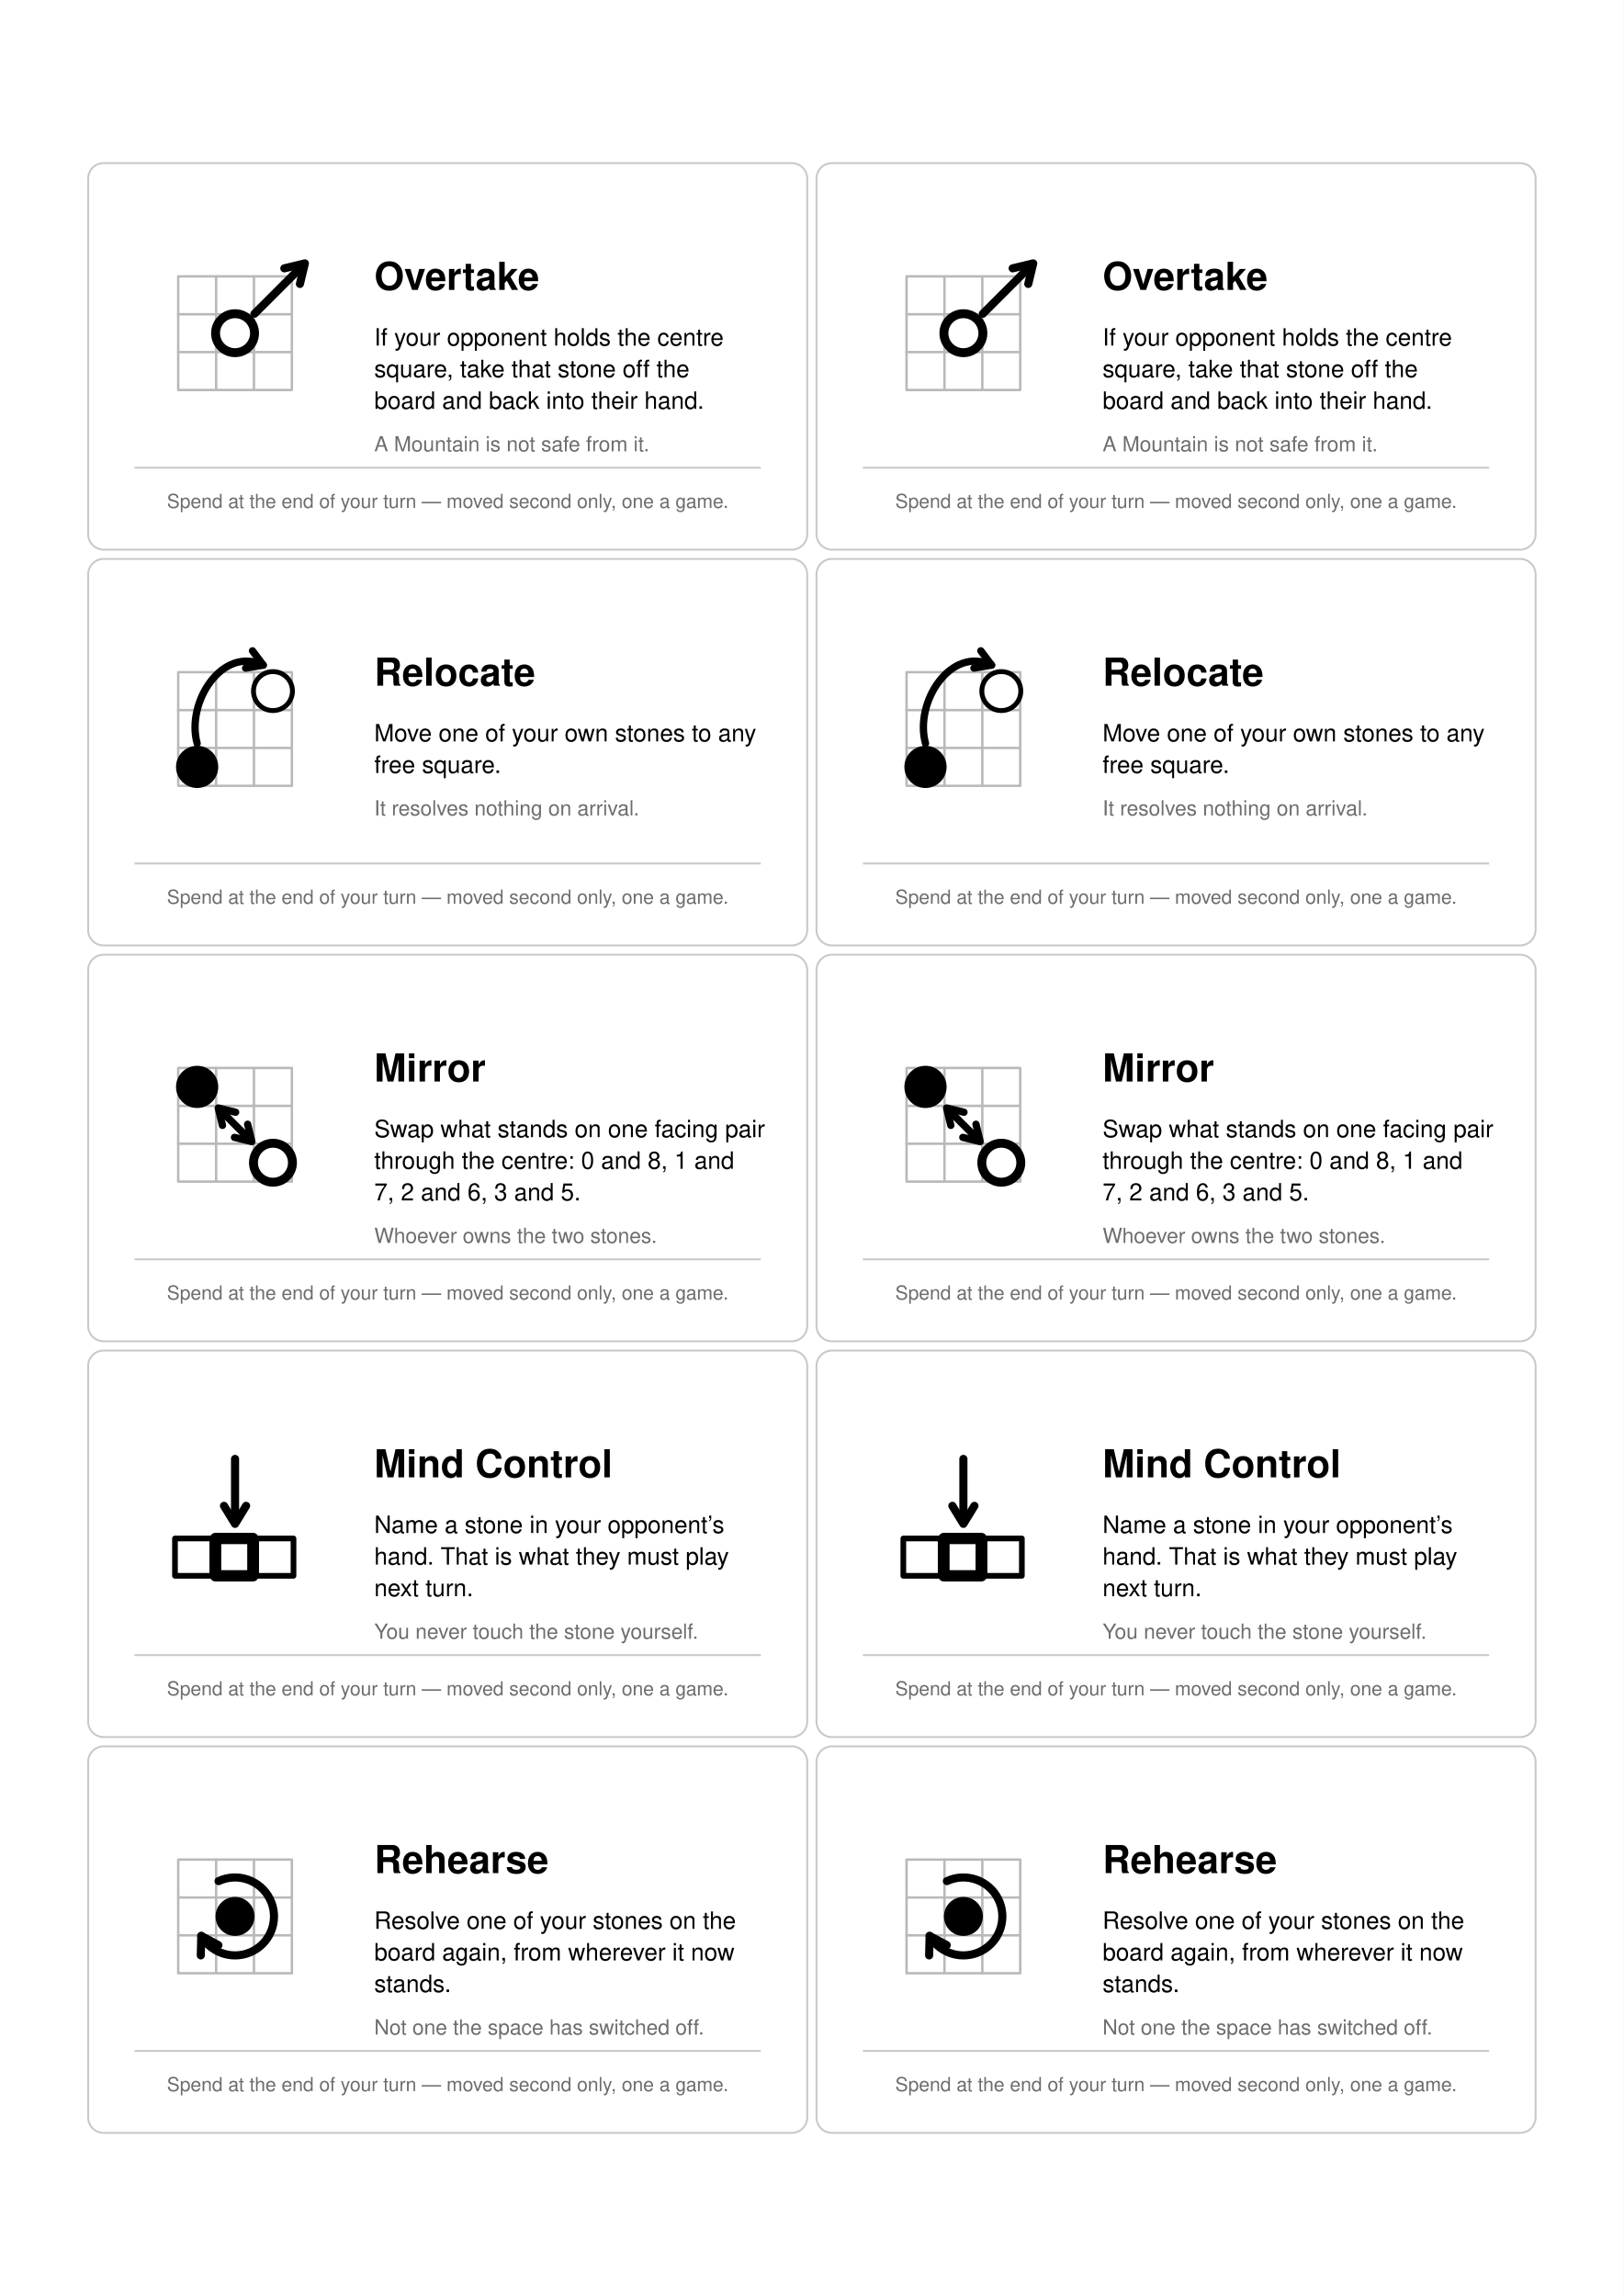
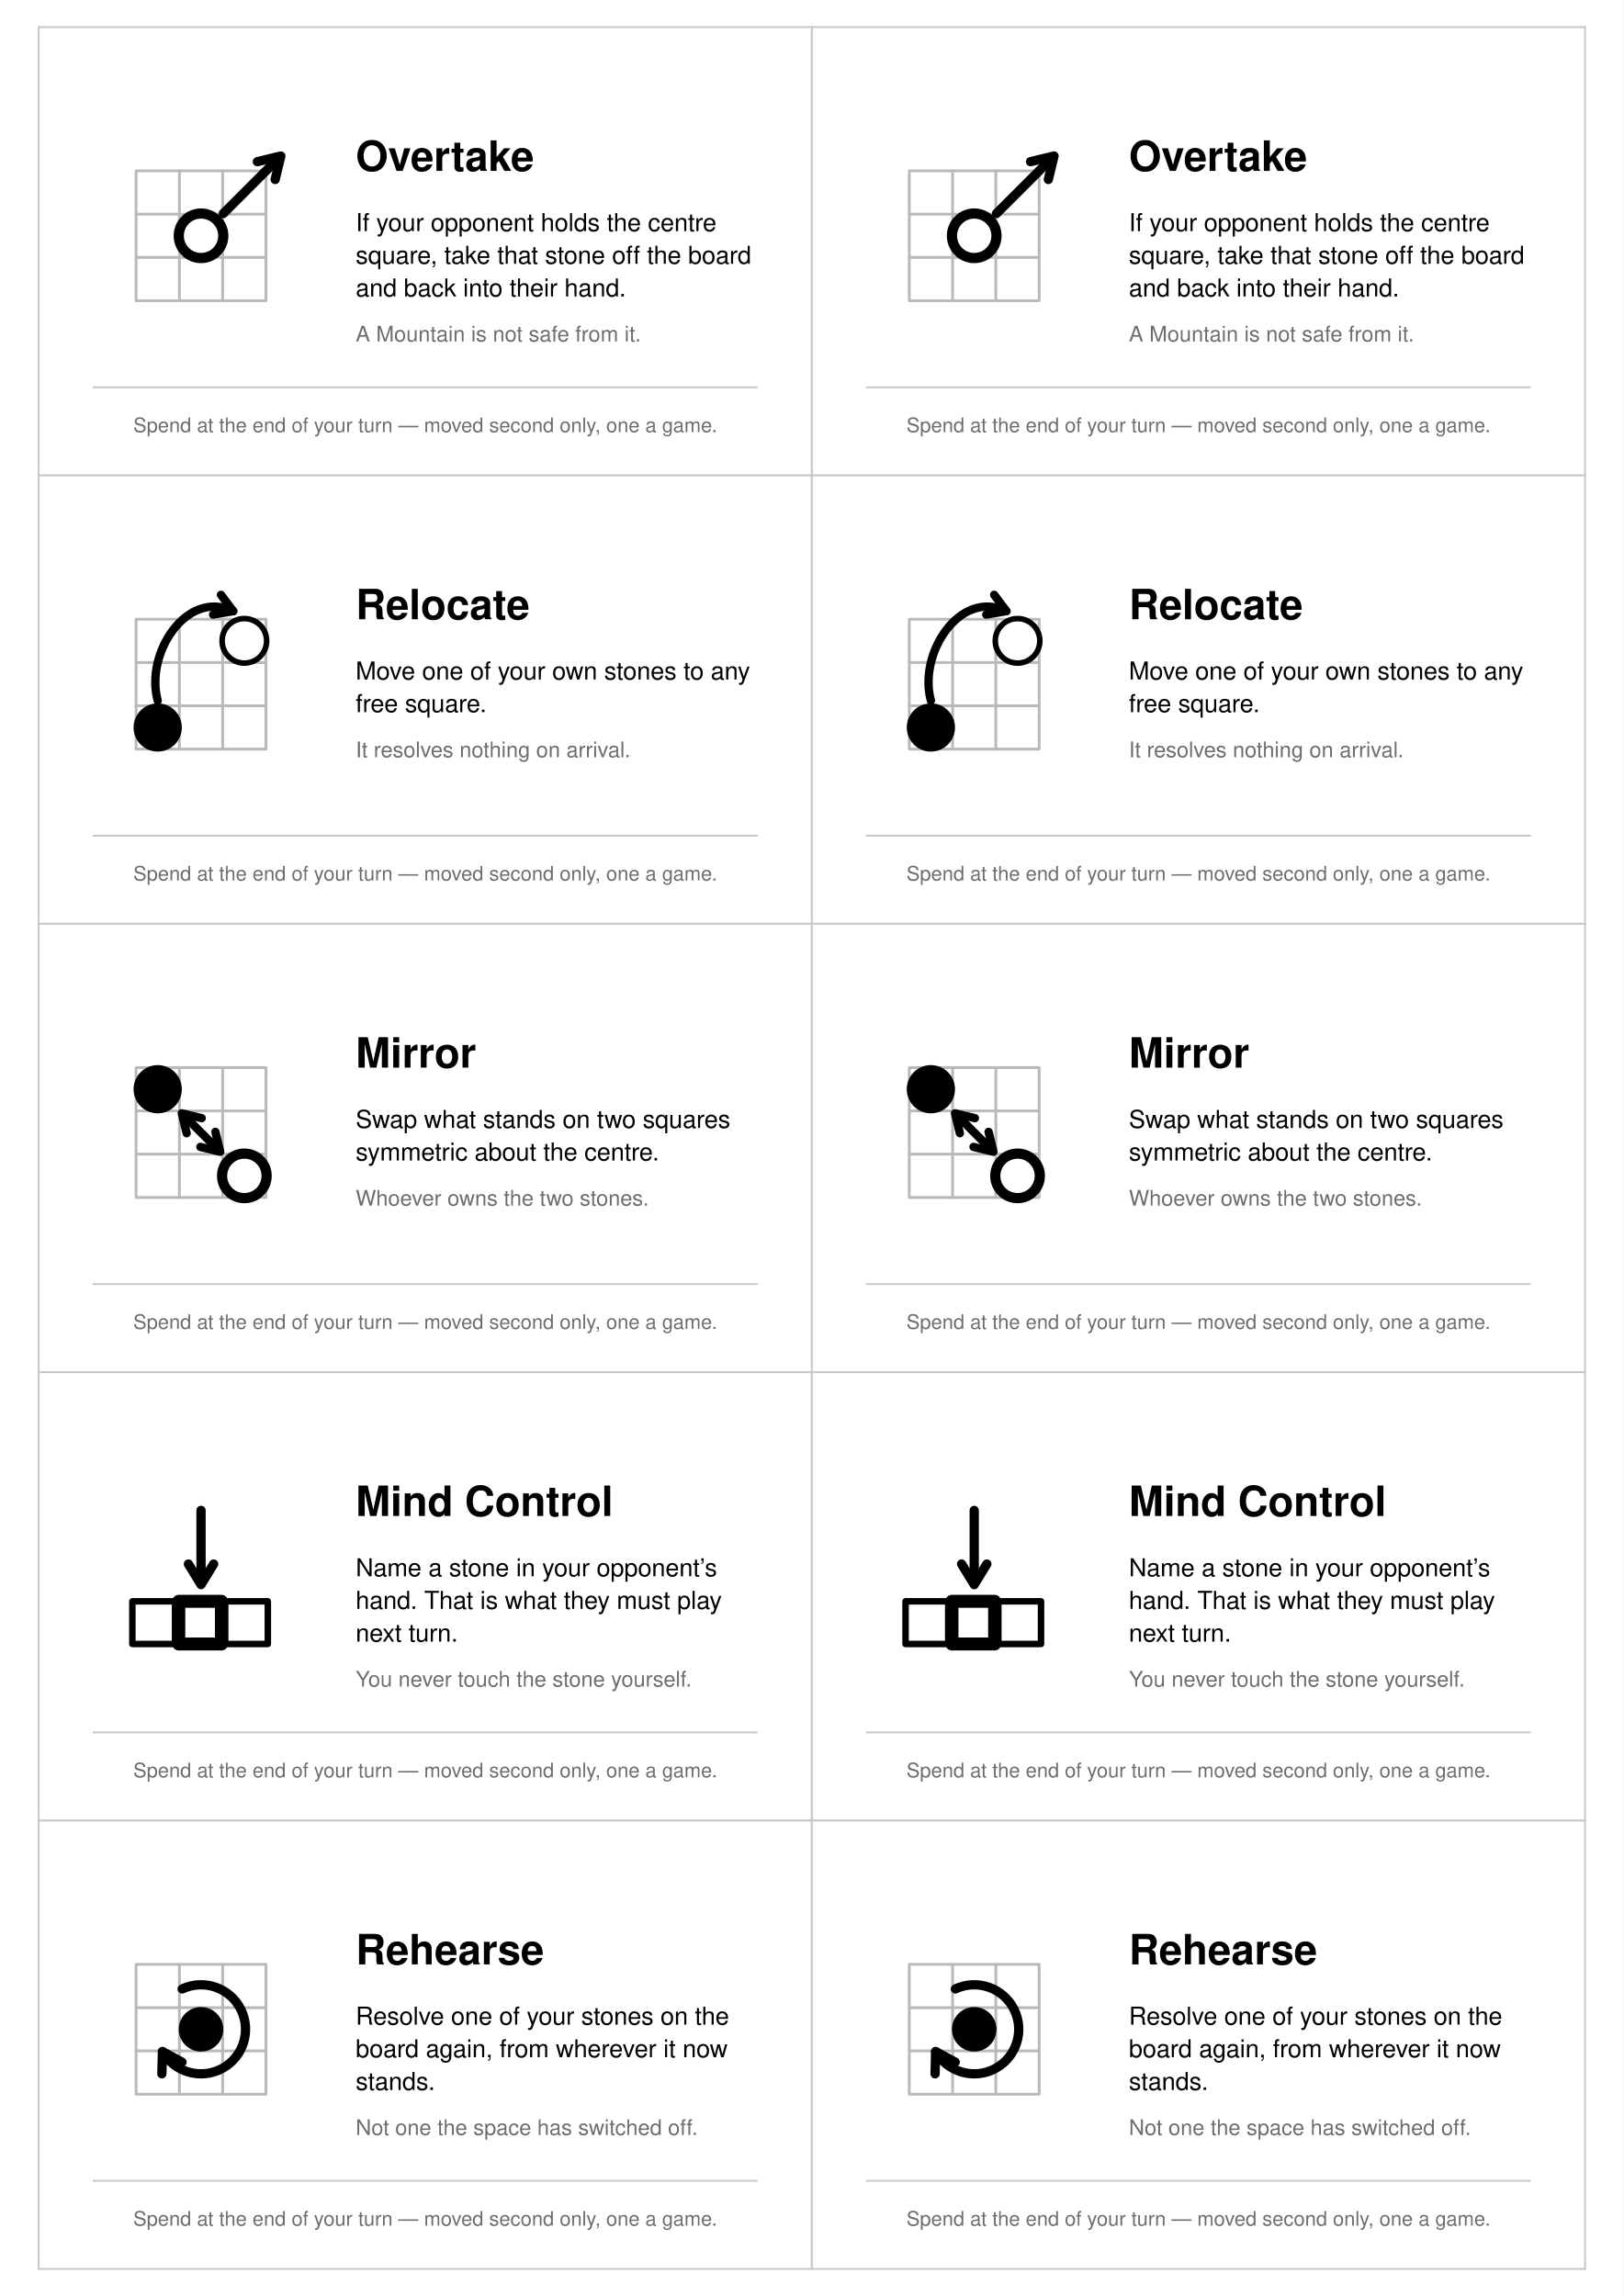
<svg xmlns="http://www.w3.org/2000/svg" width="210mm" height="297mm" viewBox="0 0 210 297">
  <rect width="210" height="297" fill="#fff" />
-   <g transform="translate(11.4 21.1)">
-     <rect x="0" y="0" width="93" height="50" rx="2" fill="#fff" stroke="#c9c9c9" stroke-width="0.25" />
-     <g transform="translate(19 22)">
-       <g transform="scale(1.05)">
+   <g transform="translate(5 3.5)">
+     <rect x="0" y="0" width="100" height="58" fill="#fff" stroke="#c9c9c9" stroke-width="0.25" />
+     <g transform="translate(21 27)">
+       <g transform="scale(1.2)">
        <path d="M -7 -7 h 14 v 14 h -14 Z" fill="none" stroke="#b9b9b9" stroke-width="0.3" stroke-linecap="round" stroke-linejoin="round" />
        <path d="M -2.33 -7 V 7" fill="none" stroke="#b9b9b9" stroke-width="0.3" stroke-linecap="round" stroke-linejoin="round" />
        <path d="M -7 -2.33 H 7" fill="none" stroke="#b9b9b9" stroke-width="0.3" stroke-linecap="round" stroke-linejoin="round" />
        <path d="M 2.33 -7 V 7" fill="none" stroke="#b9b9b9" stroke-width="0.3" stroke-linecap="round" stroke-linejoin="round" />
        <path d="M -7 2.33 H 7" fill="none" stroke="#b9b9b9" stroke-width="0.3" stroke-linecap="round" stroke-linejoin="round" />
        <circle cx="0" cy="0" r="2.4" fill="none" stroke="#000" stroke-width="1.1" stroke-linecap="round" stroke-linejoin="round" />
        <path d="M 2.4 -2.4 L 8.2 -8.2" fill="none" stroke="#000" stroke-width="1" stroke-linecap="round" stroke-linejoin="round" />
        <path d="M 6.07 -7.99 L 8.6 -8.6 L 7.99 -6.07" fill="none" stroke="#000" stroke-width="1" stroke-linecap="round" stroke-linejoin="round" />
      </g>
    </g>
-     <text x="37" y="16.4" font-family="Helvetica, Arial, sans-serif" font-size="5" font-weight="bold" fill="#000" text-anchor="start" letter-spacing="0">Overtake</text>
-     <text x="37" y="23.6" font-family="Helvetica, Arial, sans-serif" font-size="3.1" font-weight="normal" fill="#000" text-anchor="start" letter-spacing="0">If your opponent holds the centre</text>
-     <text x="37" y="27.69" font-family="Helvetica, Arial, sans-serif" font-size="3.1" font-weight="normal" fill="#000" text-anchor="start" letter-spacing="0">square, take that stone off the</text>
-     <text x="37" y="31.78" font-family="Helvetica, Arial, sans-serif" font-size="3.1" font-weight="normal" fill="#000" text-anchor="start" letter-spacing="0">board and back into their hand.</text>
-     <text x="37" y="37.28" font-family="Helvetica, Arial, sans-serif" font-size="2.7" font-weight="normal" fill="#6d6d6d" text-anchor="start" letter-spacing="0">A Mountain is not safe from it.</text>
-     <path d="M 6 39.4 H 87" stroke="#c9c9c9" stroke-width="0.25" />
-     <text x="46.5" y="44.6" font-family="Helvetica, Arial, sans-serif" font-size="2.5" font-weight="normal" fill="#6d6d6d" text-anchor="middle" letter-spacing="0">Spend at the end of your turn — moved second only, one a game.</text>
-   </g>
-   <g transform="translate(105.6 21.1)">
-     <rect x="0" y="0" width="93" height="50" rx="2" fill="#fff" stroke="#c9c9c9" stroke-width="0.25" />
-     <g transform="translate(19 22)">
-       <g transform="scale(1.05)">
+     <text x="41" y="18.6" font-family="Helvetica, Arial, sans-serif" font-size="5.4" font-weight="bold" fill="#000" text-anchor="start" letter-spacing="0">Overtake</text>
+     <text x="41" y="26.4" font-family="Helvetica, Arial, sans-serif" font-size="3.2" font-weight="normal" fill="#000" text-anchor="start" letter-spacing="0">If your opponent holds the centre</text>
+     <text x="41" y="30.62" font-family="Helvetica, Arial, sans-serif" font-size="3.2" font-weight="normal" fill="#000" text-anchor="start" letter-spacing="0">square, take that stone off the board</text>
+     <text x="41" y="34.85" font-family="Helvetica, Arial, sans-serif" font-size="3.2" font-weight="normal" fill="#000" text-anchor="start" letter-spacing="0">and back into their hand.</text>
+     <text x="41" y="40.67" font-family="Helvetica, Arial, sans-serif" font-size="2.8" font-weight="normal" fill="#6d6d6d" text-anchor="start" letter-spacing="0">A Mountain is not safe from it.</text>
+     <path d="M 7 46.6 H 93" stroke="#c9c9c9" stroke-width="0.25" />
+     <text x="50" y="52.4" font-family="Helvetica, Arial, sans-serif" font-size="2.6" font-weight="normal" fill="#6d6d6d" text-anchor="middle" letter-spacing="0">Spend at the end of your turn — moved second only, one a game.</text>
+   </g>
+   <g transform="translate(105 3.5)">
+     <rect x="0" y="0" width="100" height="58" fill="#fff" stroke="#c9c9c9" stroke-width="0.25" />
+     <g transform="translate(21 27)">
+       <g transform="scale(1.2)">
        <path d="M -7 -7 h 14 v 14 h -14 Z" fill="none" stroke="#b9b9b9" stroke-width="0.3" stroke-linecap="round" stroke-linejoin="round" />
        <path d="M -2.33 -7 V 7" fill="none" stroke="#b9b9b9" stroke-width="0.3" stroke-linecap="round" stroke-linejoin="round" />
        <path d="M -7 -2.33 H 7" fill="none" stroke="#b9b9b9" stroke-width="0.3" stroke-linecap="round" stroke-linejoin="round" />
        <path d="M 2.33 -7 V 7" fill="none" stroke="#b9b9b9" stroke-width="0.3" stroke-linecap="round" stroke-linejoin="round" />
        <path d="M -7 2.33 H 7" fill="none" stroke="#b9b9b9" stroke-width="0.3" stroke-linecap="round" stroke-linejoin="round" />
        <circle cx="0" cy="0" r="2.4" fill="none" stroke="#000" stroke-width="1.1" stroke-linecap="round" stroke-linejoin="round" />
        <path d="M 2.4 -2.4 L 8.2 -8.2" fill="none" stroke="#000" stroke-width="1" stroke-linecap="round" stroke-linejoin="round" />
        <path d="M 6.07 -7.99 L 8.6 -8.6 L 7.99 -6.07" fill="none" stroke="#000" stroke-width="1" stroke-linecap="round" stroke-linejoin="round" />
      </g>
    </g>
-     <text x="37" y="16.4" font-family="Helvetica, Arial, sans-serif" font-size="5" font-weight="bold" fill="#000" text-anchor="start" letter-spacing="0">Overtake</text>
-     <text x="37" y="23.6" font-family="Helvetica, Arial, sans-serif" font-size="3.1" font-weight="normal" fill="#000" text-anchor="start" letter-spacing="0">If your opponent holds the centre</text>
-     <text x="37" y="27.69" font-family="Helvetica, Arial, sans-serif" font-size="3.1" font-weight="normal" fill="#000" text-anchor="start" letter-spacing="0">square, take that stone off the</text>
-     <text x="37" y="31.78" font-family="Helvetica, Arial, sans-serif" font-size="3.1" font-weight="normal" fill="#000" text-anchor="start" letter-spacing="0">board and back into their hand.</text>
-     <text x="37" y="37.28" font-family="Helvetica, Arial, sans-serif" font-size="2.7" font-weight="normal" fill="#6d6d6d" text-anchor="start" letter-spacing="0">A Mountain is not safe from it.</text>
-     <path d="M 6 39.4 H 87" stroke="#c9c9c9" stroke-width="0.25" />
-     <text x="46.5" y="44.6" font-family="Helvetica, Arial, sans-serif" font-size="2.5" font-weight="normal" fill="#6d6d6d" text-anchor="middle" letter-spacing="0">Spend at the end of your turn — moved second only, one a game.</text>
-   </g>
-   <g transform="translate(11.4 72.3)">
-     <rect x="0" y="0" width="93" height="50" rx="2" fill="#fff" stroke="#c9c9c9" stroke-width="0.25" />
-     <g transform="translate(19 22)">
-       <g transform="scale(1.05)">
+     <text x="41" y="18.6" font-family="Helvetica, Arial, sans-serif" font-size="5.4" font-weight="bold" fill="#000" text-anchor="start" letter-spacing="0">Overtake</text>
+     <text x="41" y="26.4" font-family="Helvetica, Arial, sans-serif" font-size="3.2" font-weight="normal" fill="#000" text-anchor="start" letter-spacing="0">If your opponent holds the centre</text>
+     <text x="41" y="30.62" font-family="Helvetica, Arial, sans-serif" font-size="3.2" font-weight="normal" fill="#000" text-anchor="start" letter-spacing="0">square, take that stone off the board</text>
+     <text x="41" y="34.85" font-family="Helvetica, Arial, sans-serif" font-size="3.2" font-weight="normal" fill="#000" text-anchor="start" letter-spacing="0">and back into their hand.</text>
+     <text x="41" y="40.67" font-family="Helvetica, Arial, sans-serif" font-size="2.8" font-weight="normal" fill="#6d6d6d" text-anchor="start" letter-spacing="0">A Mountain is not safe from it.</text>
+     <path d="M 7 46.6 H 93" stroke="#c9c9c9" stroke-width="0.25" />
+     <text x="50" y="52.4" font-family="Helvetica, Arial, sans-serif" font-size="2.6" font-weight="normal" fill="#6d6d6d" text-anchor="middle" letter-spacing="0">Spend at the end of your turn — moved second only, one a game.</text>
+   </g>
+   <g transform="translate(5 61.5)">
+     <rect x="0" y="0" width="100" height="58" fill="#fff" stroke="#c9c9c9" stroke-width="0.25" />
+     <g transform="translate(21 27)">
+       <g transform="scale(1.2)">
        <path d="M -7 -7 h 14 v 14 h -14 Z" fill="none" stroke="#b9b9b9" stroke-width="0.3" stroke-linecap="round" stroke-linejoin="round" />
        <path d="M -2.33 -7 V 7" fill="none" stroke="#b9b9b9" stroke-width="0.3" stroke-linecap="round" stroke-linejoin="round" />
        <path d="M -7 -2.33 H 7" fill="none" stroke="#b9b9b9" stroke-width="0.3" stroke-linecap="round" stroke-linejoin="round" />
        <path d="M 2.33 -7 V 7" fill="none" stroke="#b9b9b9" stroke-width="0.3" stroke-linecap="round" stroke-linejoin="round" />
        <path d="M -7 2.33 H 7" fill="none" stroke="#b9b9b9" stroke-width="0.3" stroke-linecap="round" stroke-linejoin="round" />
        <circle cx="-4.67" cy="4.67" r="2.6" fill="#000" />
        <circle cx="4.67" cy="-4.67" r="2.4" fill="none" stroke="#000" stroke-width="0.6" stroke-linecap="round" stroke-linejoin="round" />
        <path d="M -4.67 1.77 C -6.07 -3.33 -1.53 -10.27 3.47 -7.87" fill="none" stroke="#000" stroke-width="0.9" stroke-linecap="round" stroke-linejoin="round" />
        <path d="M 2.15 -9.63 L 3.47 -7.87 L 1.3 -7.5" fill="none" stroke="#000" stroke-width="0.9" stroke-linecap="round" stroke-linejoin="round" />
      </g>
    </g>
-     <text x="37" y="16.4" font-family="Helvetica, Arial, sans-serif" font-size="5" font-weight="bold" fill="#000" text-anchor="start" letter-spacing="0">Relocate</text>
-     <text x="37" y="23.6" font-family="Helvetica, Arial, sans-serif" font-size="3.1" font-weight="normal" fill="#000" text-anchor="start" letter-spacing="0">Move one of your own stones to any</text>
-     <text x="37" y="27.69" font-family="Helvetica, Arial, sans-serif" font-size="3.1" font-weight="normal" fill="#000" text-anchor="start" letter-spacing="0">free square.</text>
-     <text x="37" y="33.18" font-family="Helvetica, Arial, sans-serif" font-size="2.7" font-weight="normal" fill="#6d6d6d" text-anchor="start" letter-spacing="0">It resolves nothing on arrival.</text>
-     <path d="M 6 39.4 H 87" stroke="#c9c9c9" stroke-width="0.25" />
-     <text x="46.5" y="44.6" font-family="Helvetica, Arial, sans-serif" font-size="2.5" font-weight="normal" fill="#6d6d6d" text-anchor="middle" letter-spacing="0">Spend at the end of your turn — moved second only, one a game.</text>
-   </g>
-   <g transform="translate(105.6 72.3)">
-     <rect x="0" y="0" width="93" height="50" rx="2" fill="#fff" stroke="#c9c9c9" stroke-width="0.25" />
-     <g transform="translate(19 22)">
-       <g transform="scale(1.05)">
+     <text x="41" y="18.6" font-family="Helvetica, Arial, sans-serif" font-size="5.4" font-weight="bold" fill="#000" text-anchor="start" letter-spacing="0">Relocate</text>
+     <text x="41" y="26.4" font-family="Helvetica, Arial, sans-serif" font-size="3.2" font-weight="normal" fill="#000" text-anchor="start" letter-spacing="0">Move one of your own stones to any</text>
+     <text x="41" y="30.62" font-family="Helvetica, Arial, sans-serif" font-size="3.2" font-weight="normal" fill="#000" text-anchor="start" letter-spacing="0">free square.</text>
+     <text x="41" y="36.45" font-family="Helvetica, Arial, sans-serif" font-size="2.8" font-weight="normal" fill="#6d6d6d" text-anchor="start" letter-spacing="0">It resolves nothing on arrival.</text>
+     <path d="M 7 46.6 H 93" stroke="#c9c9c9" stroke-width="0.25" />
+     <text x="50" y="52.4" font-family="Helvetica, Arial, sans-serif" font-size="2.6" font-weight="normal" fill="#6d6d6d" text-anchor="middle" letter-spacing="0">Spend at the end of your turn — moved second only, one a game.</text>
+   </g>
+   <g transform="translate(105 61.5)">
+     <rect x="0" y="0" width="100" height="58" fill="#fff" stroke="#c9c9c9" stroke-width="0.25" />
+     <g transform="translate(21 27)">
+       <g transform="scale(1.2)">
        <path d="M -7 -7 h 14 v 14 h -14 Z" fill="none" stroke="#b9b9b9" stroke-width="0.3" stroke-linecap="round" stroke-linejoin="round" />
        <path d="M -2.33 -7 V 7" fill="none" stroke="#b9b9b9" stroke-width="0.3" stroke-linecap="round" stroke-linejoin="round" />
        <path d="M -7 -2.33 H 7" fill="none" stroke="#b9b9b9" stroke-width="0.3" stroke-linecap="round" stroke-linejoin="round" />
        <path d="M 2.33 -7 V 7" fill="none" stroke="#b9b9b9" stroke-width="0.3" stroke-linecap="round" stroke-linejoin="round" />
        <path d="M -7 2.33 H 7" fill="none" stroke="#b9b9b9" stroke-width="0.3" stroke-linecap="round" stroke-linejoin="round" />
        <circle cx="-4.67" cy="4.67" r="2.6" fill="#000" />
        <circle cx="4.67" cy="-4.67" r="2.4" fill="none" stroke="#000" stroke-width="0.6" stroke-linecap="round" stroke-linejoin="round" />
        <path d="M -4.67 1.77 C -6.07 -3.33 -1.53 -10.27 3.47 -7.87" fill="none" stroke="#000" stroke-width="0.9" stroke-linecap="round" stroke-linejoin="round" />
        <path d="M 2.15 -9.63 L 3.47 -7.87 L 1.3 -7.5" fill="none" stroke="#000" stroke-width="0.9" stroke-linecap="round" stroke-linejoin="round" />
      </g>
    </g>
-     <text x="37" y="16.4" font-family="Helvetica, Arial, sans-serif" font-size="5" font-weight="bold" fill="#000" text-anchor="start" letter-spacing="0">Relocate</text>
-     <text x="37" y="23.6" font-family="Helvetica, Arial, sans-serif" font-size="3.1" font-weight="normal" fill="#000" text-anchor="start" letter-spacing="0">Move one of your own stones to any</text>
-     <text x="37" y="27.69" font-family="Helvetica, Arial, sans-serif" font-size="3.1" font-weight="normal" fill="#000" text-anchor="start" letter-spacing="0">free square.</text>
-     <text x="37" y="33.18" font-family="Helvetica, Arial, sans-serif" font-size="2.7" font-weight="normal" fill="#6d6d6d" text-anchor="start" letter-spacing="0">It resolves nothing on arrival.</text>
-     <path d="M 6 39.4 H 87" stroke="#c9c9c9" stroke-width="0.25" />
-     <text x="46.5" y="44.6" font-family="Helvetica, Arial, sans-serif" font-size="2.5" font-weight="normal" fill="#6d6d6d" text-anchor="middle" letter-spacing="0">Spend at the end of your turn — moved second only, one a game.</text>
-   </g>
-   <g transform="translate(11.4 123.5)">
-     <rect x="0" y="0" width="93" height="50" rx="2" fill="#fff" stroke="#c9c9c9" stroke-width="0.25" />
-     <g transform="translate(19 22)">
-       <g transform="scale(1.05)">
+     <text x="41" y="18.6" font-family="Helvetica, Arial, sans-serif" font-size="5.4" font-weight="bold" fill="#000" text-anchor="start" letter-spacing="0">Relocate</text>
+     <text x="41" y="26.4" font-family="Helvetica, Arial, sans-serif" font-size="3.2" font-weight="normal" fill="#000" text-anchor="start" letter-spacing="0">Move one of your own stones to any</text>
+     <text x="41" y="30.62" font-family="Helvetica, Arial, sans-serif" font-size="3.2" font-weight="normal" fill="#000" text-anchor="start" letter-spacing="0">free square.</text>
+     <text x="41" y="36.45" font-family="Helvetica, Arial, sans-serif" font-size="2.8" font-weight="normal" fill="#6d6d6d" text-anchor="start" letter-spacing="0">It resolves nothing on arrival.</text>
+     <path d="M 7 46.6 H 93" stroke="#c9c9c9" stroke-width="0.25" />
+     <text x="50" y="52.4" font-family="Helvetica, Arial, sans-serif" font-size="2.6" font-weight="normal" fill="#6d6d6d" text-anchor="middle" letter-spacing="0">Spend at the end of your turn — moved second only, one a game.</text>
+   </g>
+   <g transform="translate(5 119.5)">
+     <rect x="0" y="0" width="100" height="58" fill="#fff" stroke="#c9c9c9" stroke-width="0.25" />
+     <g transform="translate(21 27)">
+       <g transform="scale(1.2)">
        <path d="M -7 -7 h 14 v 14 h -14 Z" fill="none" stroke="#b9b9b9" stroke-width="0.3" stroke-linecap="round" stroke-linejoin="round" />
        <path d="M -2.33 -7 V 7" fill="none" stroke="#b9b9b9" stroke-width="0.3" stroke-linecap="round" stroke-linejoin="round" />
        <path d="M -7 -2.33 H 7" fill="none" stroke="#b9b9b9" stroke-width="0.3" stroke-linecap="round" stroke-linejoin="round" />
        <path d="M 2.33 -7 V 7" fill="none" stroke="#b9b9b9" stroke-width="0.3" stroke-linecap="round" stroke-linejoin="round" />
        <path d="M -7 2.33 H 7" fill="none" stroke="#b9b9b9" stroke-width="0.3" stroke-linecap="round" stroke-linejoin="round" />
        <circle cx="-4.67" cy="-4.67" r="2.6" fill="#000" />
        <circle cx="4.67" cy="4.67" r="2.4" fill="none" stroke="#000" stroke-width="1.1" stroke-linecap="round" stroke-linejoin="round" />
        <path d="M -1.67 -1.67 L 1.67 1.67" fill="none" stroke="#000" stroke-width="0.9" stroke-linecap="round" stroke-linejoin="round" />
        <path d="M -1.55 0.07 L -2.07 -2.07 L 0.07 -1.55" fill="none" stroke="#000" stroke-width="0.9" stroke-linecap="round" stroke-linejoin="round" />
        <path d="M 1.55 -0.07 L 2.07 2.07 L -0.07 1.55" fill="none" stroke="#000" stroke-width="0.9" stroke-linecap="round" stroke-linejoin="round" />
      </g>
    </g>
-     <text x="37" y="16.4" font-family="Helvetica, Arial, sans-serif" font-size="5" font-weight="bold" fill="#000" text-anchor="start" letter-spacing="0">Mirror</text>
-     <text x="37" y="23.6" font-family="Helvetica, Arial, sans-serif" font-size="3.1" font-weight="normal" fill="#000" text-anchor="start" letter-spacing="0">Swap what stands on one facing pair</text>
-     <text x="37" y="27.69" font-family="Helvetica, Arial, sans-serif" font-size="3.1" font-weight="normal" fill="#000" text-anchor="start" letter-spacing="0">through the centre: 0 and 8, 1 and</text>
-     <text x="37" y="31.78" font-family="Helvetica, Arial, sans-serif" font-size="3.1" font-weight="normal" fill="#000" text-anchor="start" letter-spacing="0">7, 2 and 6, 3 and 5.</text>
-     <text x="37" y="37.28" font-family="Helvetica, Arial, sans-serif" font-size="2.7" font-weight="normal" fill="#6d6d6d" text-anchor="start" letter-spacing="0">Whoever owns the two stones.</text>
-     <path d="M 6 39.4 H 87" stroke="#c9c9c9" stroke-width="0.25" />
-     <text x="46.5" y="44.6" font-family="Helvetica, Arial, sans-serif" font-size="2.5" font-weight="normal" fill="#6d6d6d" text-anchor="middle" letter-spacing="0">Spend at the end of your turn — moved second only, one a game.</text>
-   </g>
-   <g transform="translate(105.6 123.5)">
-     <rect x="0" y="0" width="93" height="50" rx="2" fill="#fff" stroke="#c9c9c9" stroke-width="0.25" />
-     <g transform="translate(19 22)">
-       <g transform="scale(1.05)">
+     <text x="41" y="18.6" font-family="Helvetica, Arial, sans-serif" font-size="5.4" font-weight="bold" fill="#000" text-anchor="start" letter-spacing="0">Mirror</text>
+     <text x="41" y="26.4" font-family="Helvetica, Arial, sans-serif" font-size="3.2" font-weight="normal" fill="#000" text-anchor="start" letter-spacing="0">Swap what stands on two squares</text>
+     <text x="41" y="30.62" font-family="Helvetica, Arial, sans-serif" font-size="3.2" font-weight="normal" fill="#000" text-anchor="start" letter-spacing="0">symmetric about the centre.</text>
+     <text x="41" y="36.45" font-family="Helvetica, Arial, sans-serif" font-size="2.8" font-weight="normal" fill="#6d6d6d" text-anchor="start" letter-spacing="0">Whoever owns the two stones.</text>
+     <path d="M 7 46.6 H 93" stroke="#c9c9c9" stroke-width="0.25" />
+     <text x="50" y="52.4" font-family="Helvetica, Arial, sans-serif" font-size="2.6" font-weight="normal" fill="#6d6d6d" text-anchor="middle" letter-spacing="0">Spend at the end of your turn — moved second only, one a game.</text>
+   </g>
+   <g transform="translate(105 119.5)">
+     <rect x="0" y="0" width="100" height="58" fill="#fff" stroke="#c9c9c9" stroke-width="0.25" />
+     <g transform="translate(21 27)">
+       <g transform="scale(1.2)">
        <path d="M -7 -7 h 14 v 14 h -14 Z" fill="none" stroke="#b9b9b9" stroke-width="0.3" stroke-linecap="round" stroke-linejoin="round" />
        <path d="M -2.33 -7 V 7" fill="none" stroke="#b9b9b9" stroke-width="0.3" stroke-linecap="round" stroke-linejoin="round" />
        <path d="M -7 -2.33 H 7" fill="none" stroke="#b9b9b9" stroke-width="0.3" stroke-linecap="round" stroke-linejoin="round" />
        <path d="M 2.33 -7 V 7" fill="none" stroke="#b9b9b9" stroke-width="0.3" stroke-linecap="round" stroke-linejoin="round" />
        <path d="M -7 2.33 H 7" fill="none" stroke="#b9b9b9" stroke-width="0.3" stroke-linecap="round" stroke-linejoin="round" />
        <circle cx="-4.67" cy="-4.67" r="2.6" fill="#000" />
        <circle cx="4.67" cy="4.67" r="2.4" fill="none" stroke="#000" stroke-width="1.1" stroke-linecap="round" stroke-linejoin="round" />
        <path d="M -1.67 -1.67 L 1.67 1.67" fill="none" stroke="#000" stroke-width="0.9" stroke-linecap="round" stroke-linejoin="round" />
        <path d="M -1.55 0.07 L -2.07 -2.07 L 0.07 -1.55" fill="none" stroke="#000" stroke-width="0.9" stroke-linecap="round" stroke-linejoin="round" />
        <path d="M 1.55 -0.07 L 2.07 2.07 L -0.07 1.55" fill="none" stroke="#000" stroke-width="0.9" stroke-linecap="round" stroke-linejoin="round" />
      </g>
    </g>
-     <text x="37" y="16.4" font-family="Helvetica, Arial, sans-serif" font-size="5" font-weight="bold" fill="#000" text-anchor="start" letter-spacing="0">Mirror</text>
-     <text x="37" y="23.6" font-family="Helvetica, Arial, sans-serif" font-size="3.1" font-weight="normal" fill="#000" text-anchor="start" letter-spacing="0">Swap what stands on one facing pair</text>
-     <text x="37" y="27.69" font-family="Helvetica, Arial, sans-serif" font-size="3.1" font-weight="normal" fill="#000" text-anchor="start" letter-spacing="0">through the centre: 0 and 8, 1 and</text>
-     <text x="37" y="31.78" font-family="Helvetica, Arial, sans-serif" font-size="3.1" font-weight="normal" fill="#000" text-anchor="start" letter-spacing="0">7, 2 and 6, 3 and 5.</text>
-     <text x="37" y="37.28" font-family="Helvetica, Arial, sans-serif" font-size="2.7" font-weight="normal" fill="#6d6d6d" text-anchor="start" letter-spacing="0">Whoever owns the two stones.</text>
-     <path d="M 6 39.4 H 87" stroke="#c9c9c9" stroke-width="0.25" />
-     <text x="46.5" y="44.6" font-family="Helvetica, Arial, sans-serif" font-size="2.5" font-weight="normal" fill="#6d6d6d" text-anchor="middle" letter-spacing="0">Spend at the end of your turn — moved second only, one a game.</text>
-   </g>
-   <g transform="translate(11.4 174.7)">
-     <rect x="0" y="0" width="93" height="50" rx="2" fill="#fff" stroke="#c9c9c9" stroke-width="0.25" />
-     <g transform="translate(19 22)">
-       <g transform="scale(1.05)">
+     <text x="41" y="18.6" font-family="Helvetica, Arial, sans-serif" font-size="5.4" font-weight="bold" fill="#000" text-anchor="start" letter-spacing="0">Mirror</text>
+     <text x="41" y="26.4" font-family="Helvetica, Arial, sans-serif" font-size="3.2" font-weight="normal" fill="#000" text-anchor="start" letter-spacing="0">Swap what stands on two squares</text>
+     <text x="41" y="30.62" font-family="Helvetica, Arial, sans-serif" font-size="3.2" font-weight="normal" fill="#000" text-anchor="start" letter-spacing="0">symmetric about the centre.</text>
+     <text x="41" y="36.45" font-family="Helvetica, Arial, sans-serif" font-size="2.8" font-weight="normal" fill="#6d6d6d" text-anchor="start" letter-spacing="0">Whoever owns the two stones.</text>
+     <path d="M 7 46.6 H 93" stroke="#c9c9c9" stroke-width="0.25" />
+     <text x="50" y="52.4" font-family="Helvetica, Arial, sans-serif" font-size="2.6" font-weight="normal" fill="#6d6d6d" text-anchor="middle" letter-spacing="0">Spend at the end of your turn — moved second only, one a game.</text>
+   </g>
+   <g transform="translate(5 177.5)">
+     <rect x="0" y="0" width="100" height="58" fill="#fff" stroke="#c9c9c9" stroke-width="0.25" />
+     <g transform="translate(21 27)">
+       <g transform="scale(1.2)">
        <path d="M -7.4 2.2 h 4.6 v 4.6 h -4.6 Z" fill="none" stroke="#000" stroke-width="0.7" stroke-linecap="round" stroke-linejoin="round" />
        <path d="M -2.4 2.2 h 4.6 v 4.6 h -4.6 Z" fill="none" stroke="#000" stroke-width="1.4" stroke-linecap="round" stroke-linejoin="round" />
        <path d="M 2.6 2.2 h 4.6 v 4.6 h -4.6 Z" fill="none" stroke="#000" stroke-width="0.7" stroke-linecap="round" stroke-linejoin="round" />
        <path d="M 0 -7.6 V -0.4" fill="none" stroke="#000" stroke-width="1" stroke-linecap="round" stroke-linejoin="round" />
        <path d="M 1.36 -1.82 L 0 0.4 L -1.36 -1.82" fill="none" stroke="#000" stroke-width="1" stroke-linecap="round" stroke-linejoin="round" />
      </g>
    </g>
-     <text x="37" y="16.4" font-family="Helvetica, Arial, sans-serif" font-size="5" font-weight="bold" fill="#000" text-anchor="start" letter-spacing="0">Mind Control</text>
-     <text x="37" y="23.6" font-family="Helvetica, Arial, sans-serif" font-size="3.1" font-weight="normal" fill="#000" text-anchor="start" letter-spacing="0">Name a stone in your opponent’s</text>
-     <text x="37" y="27.69" font-family="Helvetica, Arial, sans-serif" font-size="3.1" font-weight="normal" fill="#000" text-anchor="start" letter-spacing="0">hand. That is what they must play</text>
-     <text x="37" y="31.78" font-family="Helvetica, Arial, sans-serif" font-size="3.1" font-weight="normal" fill="#000" text-anchor="start" letter-spacing="0">next turn.</text>
-     <text x="37" y="37.28" font-family="Helvetica, Arial, sans-serif" font-size="2.7" font-weight="normal" fill="#6d6d6d" text-anchor="start" letter-spacing="0">You never touch the stone yourself.</text>
-     <path d="M 6 39.4 H 87" stroke="#c9c9c9" stroke-width="0.25" />
-     <text x="46.5" y="44.6" font-family="Helvetica, Arial, sans-serif" font-size="2.5" font-weight="normal" fill="#6d6d6d" text-anchor="middle" letter-spacing="0">Spend at the end of your turn — moved second only, one a game.</text>
-   </g>
-   <g transform="translate(105.6 174.7)">
-     <rect x="0" y="0" width="93" height="50" rx="2" fill="#fff" stroke="#c9c9c9" stroke-width="0.25" />
-     <g transform="translate(19 22)">
-       <g transform="scale(1.05)">
+     <text x="41" y="18.6" font-family="Helvetica, Arial, sans-serif" font-size="5.4" font-weight="bold" fill="#000" text-anchor="start" letter-spacing="0">Mind Control</text>
+     <text x="41" y="26.4" font-family="Helvetica, Arial, sans-serif" font-size="3.2" font-weight="normal" fill="#000" text-anchor="start" letter-spacing="0">Name a stone in your opponent’s</text>
+     <text x="41" y="30.62" font-family="Helvetica, Arial, sans-serif" font-size="3.2" font-weight="normal" fill="#000" text-anchor="start" letter-spacing="0">hand. That is what they must play</text>
+     <text x="41" y="34.85" font-family="Helvetica, Arial, sans-serif" font-size="3.2" font-weight="normal" fill="#000" text-anchor="start" letter-spacing="0">next turn.</text>
+     <text x="41" y="40.67" font-family="Helvetica, Arial, sans-serif" font-size="2.8" font-weight="normal" fill="#6d6d6d" text-anchor="start" letter-spacing="0">You never touch the stone yourself.</text>
+     <path d="M 7 46.6 H 93" stroke="#c9c9c9" stroke-width="0.25" />
+     <text x="50" y="52.4" font-family="Helvetica, Arial, sans-serif" font-size="2.6" font-weight="normal" fill="#6d6d6d" text-anchor="middle" letter-spacing="0">Spend at the end of your turn — moved second only, one a game.</text>
+   </g>
+   <g transform="translate(105 177.5)">
+     <rect x="0" y="0" width="100" height="58" fill="#fff" stroke="#c9c9c9" stroke-width="0.25" />
+     <g transform="translate(21 27)">
+       <g transform="scale(1.2)">
        <path d="M -7.4 2.2 h 4.6 v 4.6 h -4.6 Z" fill="none" stroke="#000" stroke-width="0.7" stroke-linecap="round" stroke-linejoin="round" />
        <path d="M -2.4 2.2 h 4.6 v 4.6 h -4.6 Z" fill="none" stroke="#000" stroke-width="1.4" stroke-linecap="round" stroke-linejoin="round" />
        <path d="M 2.6 2.2 h 4.6 v 4.6 h -4.6 Z" fill="none" stroke="#000" stroke-width="0.7" stroke-linecap="round" stroke-linejoin="round" />
        <path d="M 0 -7.6 V -0.4" fill="none" stroke="#000" stroke-width="1" stroke-linecap="round" stroke-linejoin="round" />
        <path d="M 1.36 -1.82 L 0 0.4 L -1.36 -1.82" fill="none" stroke="#000" stroke-width="1" stroke-linecap="round" stroke-linejoin="round" />
      </g>
    </g>
-     <text x="37" y="16.4" font-family="Helvetica, Arial, sans-serif" font-size="5" font-weight="bold" fill="#000" text-anchor="start" letter-spacing="0">Mind Control</text>
-     <text x="37" y="23.6" font-family="Helvetica, Arial, sans-serif" font-size="3.1" font-weight="normal" fill="#000" text-anchor="start" letter-spacing="0">Name a stone in your opponent’s</text>
-     <text x="37" y="27.69" font-family="Helvetica, Arial, sans-serif" font-size="3.1" font-weight="normal" fill="#000" text-anchor="start" letter-spacing="0">hand. That is what they must play</text>
-     <text x="37" y="31.78" font-family="Helvetica, Arial, sans-serif" font-size="3.1" font-weight="normal" fill="#000" text-anchor="start" letter-spacing="0">next turn.</text>
-     <text x="37" y="37.28" font-family="Helvetica, Arial, sans-serif" font-size="2.7" font-weight="normal" fill="#6d6d6d" text-anchor="start" letter-spacing="0">You never touch the stone yourself.</text>
-     <path d="M 6 39.4 H 87" stroke="#c9c9c9" stroke-width="0.25" />
-     <text x="46.5" y="44.6" font-family="Helvetica, Arial, sans-serif" font-size="2.5" font-weight="normal" fill="#6d6d6d" text-anchor="middle" letter-spacing="0">Spend at the end of your turn — moved second only, one a game.</text>
-   </g>
-   <g transform="translate(11.4 225.9)">
-     <rect x="0" y="0" width="93" height="50" rx="2" fill="#fff" stroke="#c9c9c9" stroke-width="0.25" />
-     <g transform="translate(19 22)">
-       <g transform="scale(1.05)">
+     <text x="41" y="18.6" font-family="Helvetica, Arial, sans-serif" font-size="5.4" font-weight="bold" fill="#000" text-anchor="start" letter-spacing="0">Mind Control</text>
+     <text x="41" y="26.4" font-family="Helvetica, Arial, sans-serif" font-size="3.2" font-weight="normal" fill="#000" text-anchor="start" letter-spacing="0">Name a stone in your opponent’s</text>
+     <text x="41" y="30.62" font-family="Helvetica, Arial, sans-serif" font-size="3.2" font-weight="normal" fill="#000" text-anchor="start" letter-spacing="0">hand. That is what they must play</text>
+     <text x="41" y="34.85" font-family="Helvetica, Arial, sans-serif" font-size="3.2" font-weight="normal" fill="#000" text-anchor="start" letter-spacing="0">next turn.</text>
+     <text x="41" y="40.67" font-family="Helvetica, Arial, sans-serif" font-size="2.8" font-weight="normal" fill="#6d6d6d" text-anchor="start" letter-spacing="0">You never touch the stone yourself.</text>
+     <path d="M 7 46.6 H 93" stroke="#c9c9c9" stroke-width="0.25" />
+     <text x="50" y="52.4" font-family="Helvetica, Arial, sans-serif" font-size="2.6" font-weight="normal" fill="#6d6d6d" text-anchor="middle" letter-spacing="0">Spend at the end of your turn — moved second only, one a game.</text>
+   </g>
+   <g transform="translate(5 235.5)">
+     <rect x="0" y="0" width="100" height="58" fill="#fff" stroke="#c9c9c9" stroke-width="0.25" />
+     <g transform="translate(21 27)">
+       <g transform="scale(1.2)">
        <path d="M -7 -7 h 14 v 14 h -14 Z" fill="none" stroke="#b9b9b9" stroke-width="0.3" stroke-linecap="round" stroke-linejoin="round" />
        <path d="M -2.33 -7 V 7" fill="none" stroke="#b9b9b9" stroke-width="0.3" stroke-linecap="round" stroke-linejoin="round" />
        <path d="M -7 -2.33 H 7" fill="none" stroke="#b9b9b9" stroke-width="0.3" stroke-linecap="round" stroke-linejoin="round" />
        <path d="M 2.33 -7 V 7" fill="none" stroke="#b9b9b9" stroke-width="0.3" stroke-linecap="round" stroke-linejoin="round" />
        <path d="M -7 2.33 H 7" fill="none" stroke="#b9b9b9" stroke-width="0.3" stroke-linecap="round" stroke-linejoin="round" />
        <circle cx="0" cy="0" r="2.4" fill="#000" />
        <path d="M -2.03 -4.35 A 4.8 4.8 0 1 1 -4.16 2.4" fill="none" stroke="#000" stroke-width="1" stroke-linecap="round" stroke-linejoin="round" />
        <path d="M -4.22 4.8 L -4.16 2.4 L -2.05 3.54" fill="none" stroke="#000" stroke-width="1" stroke-linecap="round" stroke-linejoin="round" />
      </g>
    </g>
-     <text x="37" y="16.4" font-family="Helvetica, Arial, sans-serif" font-size="5" font-weight="bold" fill="#000" text-anchor="start" letter-spacing="0">Rehearse</text>
-     <text x="37" y="23.6" font-family="Helvetica, Arial, sans-serif" font-size="3.1" font-weight="normal" fill="#000" text-anchor="start" letter-spacing="0">Resolve one of your stones on the</text>
-     <text x="37" y="27.69" font-family="Helvetica, Arial, sans-serif" font-size="3.1" font-weight="normal" fill="#000" text-anchor="start" letter-spacing="0">board again, from wherever it now</text>
-     <text x="37" y="31.78" font-family="Helvetica, Arial, sans-serif" font-size="3.1" font-weight="normal" fill="#000" text-anchor="start" letter-spacing="0">stands.</text>
-     <text x="37" y="37.28" font-family="Helvetica, Arial, sans-serif" font-size="2.7" font-weight="normal" fill="#6d6d6d" text-anchor="start" letter-spacing="0">Not one the space has switched off.</text>
-     <path d="M 6 39.4 H 87" stroke="#c9c9c9" stroke-width="0.25" />
-     <text x="46.5" y="44.6" font-family="Helvetica, Arial, sans-serif" font-size="2.5" font-weight="normal" fill="#6d6d6d" text-anchor="middle" letter-spacing="0">Spend at the end of your turn — moved second only, one a game.</text>
-   </g>
-   <g transform="translate(105.6 225.9)">
-     <rect x="0" y="0" width="93" height="50" rx="2" fill="#fff" stroke="#c9c9c9" stroke-width="0.25" />
-     <g transform="translate(19 22)">
-       <g transform="scale(1.05)">
+     <text x="41" y="18.6" font-family="Helvetica, Arial, sans-serif" font-size="5.4" font-weight="bold" fill="#000" text-anchor="start" letter-spacing="0">Rehearse</text>
+     <text x="41" y="26.4" font-family="Helvetica, Arial, sans-serif" font-size="3.2" font-weight="normal" fill="#000" text-anchor="start" letter-spacing="0">Resolve one of your stones on the</text>
+     <text x="41" y="30.62" font-family="Helvetica, Arial, sans-serif" font-size="3.2" font-weight="normal" fill="#000" text-anchor="start" letter-spacing="0">board again, from wherever it now</text>
+     <text x="41" y="34.85" font-family="Helvetica, Arial, sans-serif" font-size="3.2" font-weight="normal" fill="#000" text-anchor="start" letter-spacing="0">stands.</text>
+     <text x="41" y="40.67" font-family="Helvetica, Arial, sans-serif" font-size="2.8" font-weight="normal" fill="#6d6d6d" text-anchor="start" letter-spacing="0">Not one the space has switched off.</text>
+     <path d="M 7 46.6 H 93" stroke="#c9c9c9" stroke-width="0.25" />
+     <text x="50" y="52.4" font-family="Helvetica, Arial, sans-serif" font-size="2.6" font-weight="normal" fill="#6d6d6d" text-anchor="middle" letter-spacing="0">Spend at the end of your turn — moved second only, one a game.</text>
+   </g>
+   <g transform="translate(105 235.5)">
+     <rect x="0" y="0" width="100" height="58" fill="#fff" stroke="#c9c9c9" stroke-width="0.25" />
+     <g transform="translate(21 27)">
+       <g transform="scale(1.2)">
        <path d="M -7 -7 h 14 v 14 h -14 Z" fill="none" stroke="#b9b9b9" stroke-width="0.3" stroke-linecap="round" stroke-linejoin="round" />
        <path d="M -2.33 -7 V 7" fill="none" stroke="#b9b9b9" stroke-width="0.3" stroke-linecap="round" stroke-linejoin="round" />
        <path d="M -7 -2.33 H 7" fill="none" stroke="#b9b9b9" stroke-width="0.3" stroke-linecap="round" stroke-linejoin="round" />
        <path d="M 2.33 -7 V 7" fill="none" stroke="#b9b9b9" stroke-width="0.3" stroke-linecap="round" stroke-linejoin="round" />
        <path d="M -7 2.33 H 7" fill="none" stroke="#b9b9b9" stroke-width="0.3" stroke-linecap="round" stroke-linejoin="round" />
        <circle cx="0" cy="0" r="2.4" fill="#000" />
        <path d="M -2.03 -4.35 A 4.8 4.8 0 1 1 -4.16 2.4" fill="none" stroke="#000" stroke-width="1" stroke-linecap="round" stroke-linejoin="round" />
        <path d="M -4.22 4.8 L -4.16 2.4 L -2.05 3.54" fill="none" stroke="#000" stroke-width="1" stroke-linecap="round" stroke-linejoin="round" />
      </g>
    </g>
-     <text x="37" y="16.4" font-family="Helvetica, Arial, sans-serif" font-size="5" font-weight="bold" fill="#000" text-anchor="start" letter-spacing="0">Rehearse</text>
-     <text x="37" y="23.6" font-family="Helvetica, Arial, sans-serif" font-size="3.1" font-weight="normal" fill="#000" text-anchor="start" letter-spacing="0">Resolve one of your stones on the</text>
-     <text x="37" y="27.69" font-family="Helvetica, Arial, sans-serif" font-size="3.1" font-weight="normal" fill="#000" text-anchor="start" letter-spacing="0">board again, from wherever it now</text>
-     <text x="37" y="31.78" font-family="Helvetica, Arial, sans-serif" font-size="3.1" font-weight="normal" fill="#000" text-anchor="start" letter-spacing="0">stands.</text>
-     <text x="37" y="37.28" font-family="Helvetica, Arial, sans-serif" font-size="2.7" font-weight="normal" fill="#6d6d6d" text-anchor="start" letter-spacing="0">Not one the space has switched off.</text>
-     <path d="M 6 39.4 H 87" stroke="#c9c9c9" stroke-width="0.25" />
-     <text x="46.5" y="44.6" font-family="Helvetica, Arial, sans-serif" font-size="2.5" font-weight="normal" fill="#6d6d6d" text-anchor="middle" letter-spacing="0">Spend at the end of your turn — moved second only, one a game.</text>
+     <text x="41" y="18.6" font-family="Helvetica, Arial, sans-serif" font-size="5.4" font-weight="bold" fill="#000" text-anchor="start" letter-spacing="0">Rehearse</text>
+     <text x="41" y="26.4" font-family="Helvetica, Arial, sans-serif" font-size="3.2" font-weight="normal" fill="#000" text-anchor="start" letter-spacing="0">Resolve one of your stones on the</text>
+     <text x="41" y="30.62" font-family="Helvetica, Arial, sans-serif" font-size="3.2" font-weight="normal" fill="#000" text-anchor="start" letter-spacing="0">board again, from wherever it now</text>
+     <text x="41" y="34.85" font-family="Helvetica, Arial, sans-serif" font-size="3.2" font-weight="normal" fill="#000" text-anchor="start" letter-spacing="0">stands.</text>
+     <text x="41" y="40.67" font-family="Helvetica, Arial, sans-serif" font-size="2.8" font-weight="normal" fill="#6d6d6d" text-anchor="start" letter-spacing="0">Not one the space has switched off.</text>
+     <path d="M 7 46.6 H 93" stroke="#c9c9c9" stroke-width="0.25" />
+     <text x="50" y="52.4" font-family="Helvetica, Arial, sans-serif" font-size="2.6" font-weight="normal" fill="#6d6d6d" text-anchor="middle" letter-spacing="0">Spend at the end of your turn — moved second only, one a game.</text>
  </g>
</svg>
